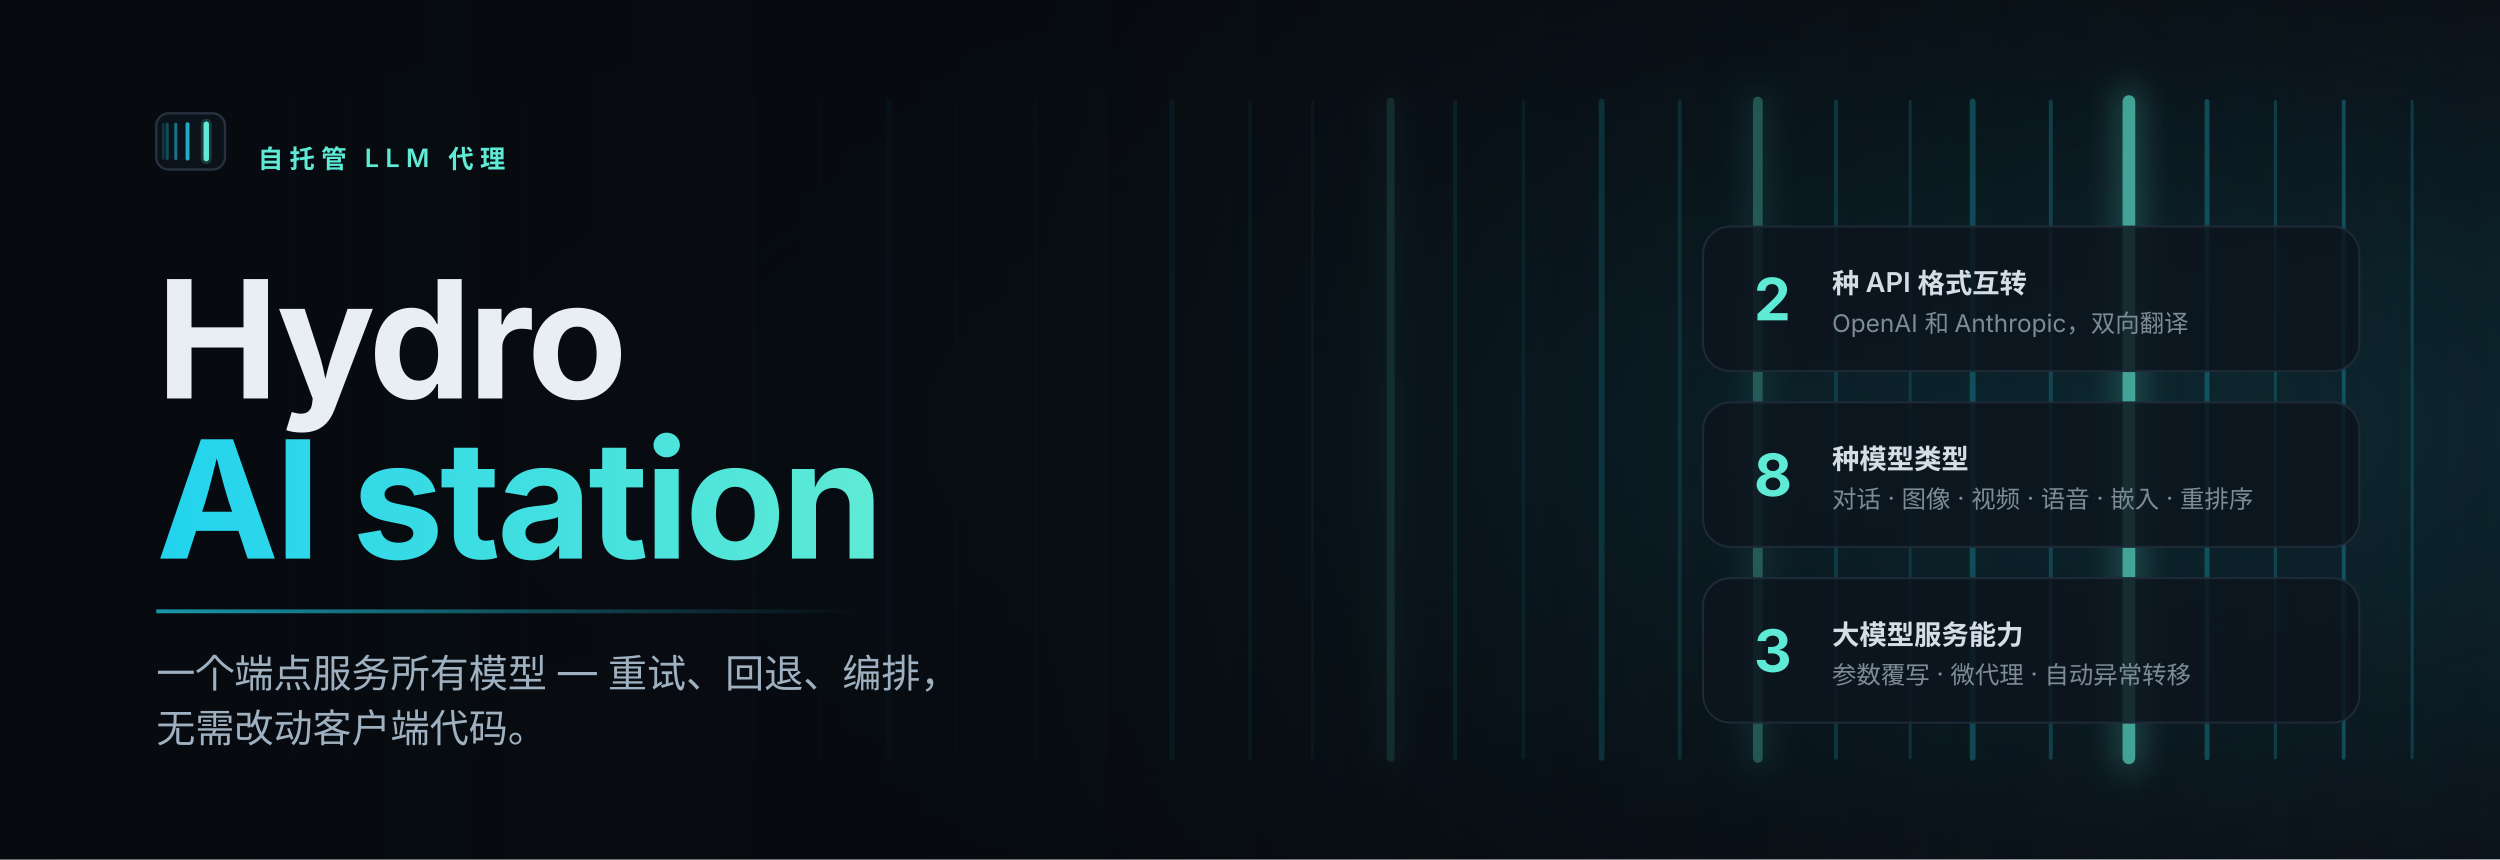
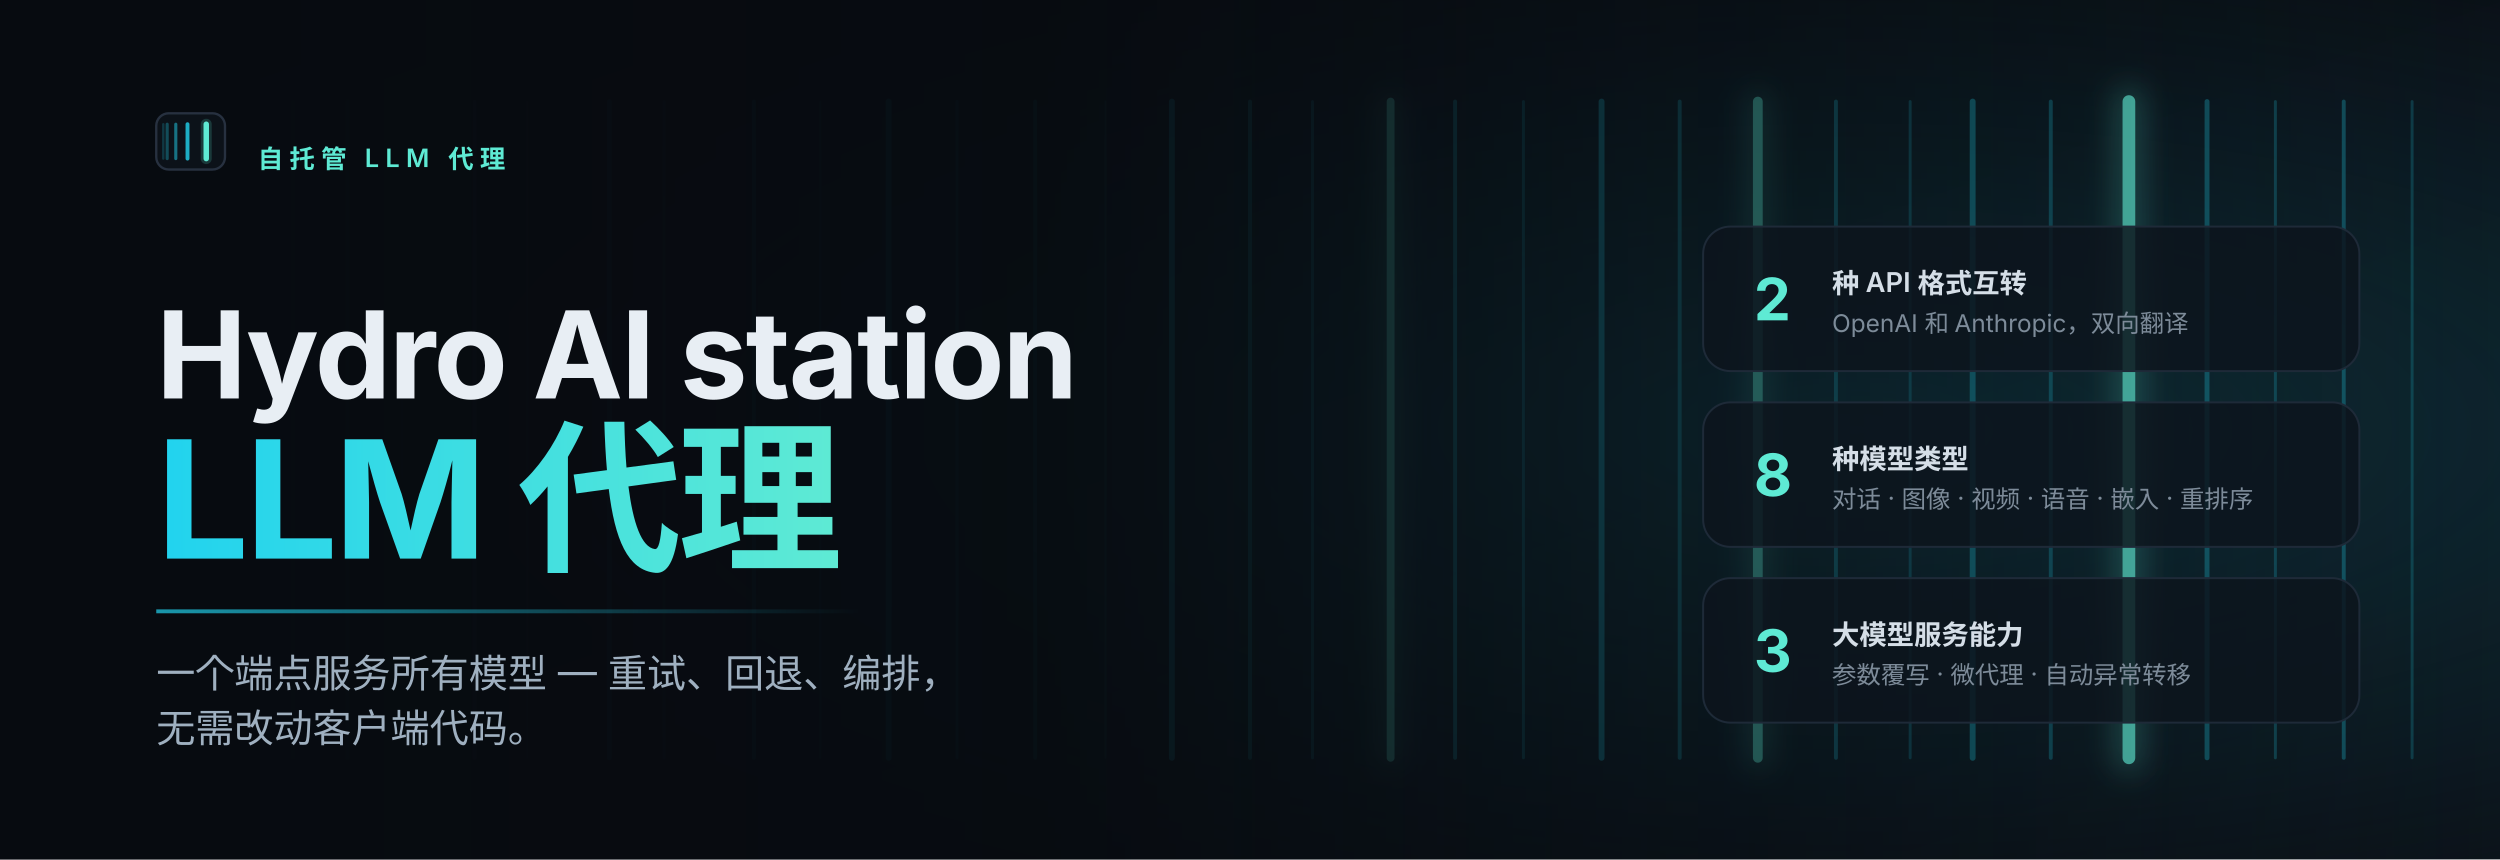
<svg xmlns="http://www.w3.org/2000/svg" viewBox="0 0 1280 440" width="1280" height="440" role="img" aria-label="Hydro AI station — 自托管 LLM 代理，同时支持 OpenAI 和 Anthropic 协议格式">
  <defs>
    <linearGradient id="bg" x1="0" y1="0" x2="1" y2="1">
      <stop offset="0" stop-color="#080c12" />
      <stop offset="1" stop-color="#0b1017" />
    </linearGradient>
    <linearGradient id="wordmark" x1="0" y1="0" x2="1" y2="0">
      <stop offset="0" stop-color="#22d3ee" />
      <stop offset="1" stop-color="#5eead4" />
    </linearGradient>
    <linearGradient id="fade" x1="0" y1="0" x2="1" y2="0">
      <stop offset="0" stop-color="#070b10" stop-opacity="1" />
      <stop offset="0.42" stop-color="#070b10" stop-opacity="0.9" />
      <stop offset="1" stop-color="#070b10" stop-opacity="0" />
    </linearGradient>
    <linearGradient id="rule" x1="0" y1="0" x2="1" y2="0">
      <stop offset="0" stop-color="#22d3ee" stop-opacity="0.7" />
      <stop offset="1" stop-color="#22d3ee" stop-opacity="0" />
    </linearGradient>
    <radialGradient id="glow" cx="0.74" cy="0.5" r="0.6">
      <stop offset="0" stop-color="#22d3ee" stop-opacity="0.18" />
      <stop offset="1" stop-color="#22d3ee" stop-opacity="0" />
    </radialGradient>
    <filter id="soft" x="-50%" y="-20%" width="200%" height="140%">
      <feGaussianBlur stdDeviation="7" />
    </filter>
  </defs>
  <rect width="1280" height="440" fill="url(#bg)" />
  <rect width="1280" height="440" fill="url(#glow)" />
  <g stroke-linecap="round" stroke="#22d3ee">
    <g filter="url(#soft)" stroke="#5eead4">
      <line x1="712" y1="52" x2="712" y2="388" stroke-width="9" stroke-opacity="0.16" />
      <line x1="900" y1="52" x2="900" y2="388" stroke-width="12" stroke-opacity="0.20" />
      <line x1="1090" y1="52" x2="1090" y2="388" stroke-width="16" stroke-opacity="0.26" />
    </g>
    <line x1="150" y1="52" x2="150" y2="388" stroke-width="1.5" stroke-opacity="0.10" />
    <line x1="178" y1="52" x2="178" y2="388" stroke-width="2" stroke-opacity="0.12" />
    <line x1="206" y1="52" x2="206" y2="388" stroke-width="1.5" stroke-opacity="0.08" />
    <line x1="243" y1="52" x2="243" y2="388" stroke-width="2" stroke-opacity="0.16" />
    <line x1="270" y1="52" x2="270" y2="388" stroke-width="1" stroke-opacity="0.10" />
    <line x1="312" y1="52" x2="312" y2="388" stroke-width="2.5" stroke-opacity="0.20" />
    <line x1="340" y1="52" x2="340" y2="388" stroke-width="1.5" stroke-opacity="0.12" />
    <line x1="386" y1="52" x2="386" y2="388" stroke-width="2" stroke-opacity="0.22" />
    <line x1="420" y1="52" x2="420" y2="388" stroke-width="1" stroke-opacity="0.12" />
    <line x1="455" y1="52" x2="455" y2="388" stroke-width="3" stroke-opacity="0.26" />
    <line x1="490" y1="52" x2="490" y2="388" stroke-width="1.5" stroke-opacity="0.16" />
    <line x1="530" y1="52" x2="530" y2="388" stroke-width="2" stroke-opacity="0.20" />
    <line x1="566" y1="52" x2="566" y2="388" stroke-width="1" stroke-opacity="0.12" />
    <line x1="600" y1="52" x2="600" y2="388" stroke-width="3" stroke-opacity="0.32" />
    <line x1="640" y1="52" x2="640" y2="388" stroke-width="2" stroke-opacity="0.22" />
    <line x1="672" y1="52" x2="672" y2="388" stroke-width="1.5" stroke-opacity="0.18" />
    <line x1="712" y1="52" x2="712" y2="388" stroke-width="4" stroke-opacity="0.40" stroke="#5eead4" />
    <line x1="745" y1="52" x2="745" y2="388" stroke-width="2" stroke-opacity="0.26" />
    <line x1="780" y1="52" x2="780" y2="388" stroke-width="1.5" stroke-opacity="0.20" />
    <line x1="820" y1="52" x2="820" y2="388" stroke-width="3" stroke-opacity="0.36" />
    <line x1="860" y1="52" x2="860" y2="388" stroke-width="2" stroke-opacity="0.28" />
    <line x1="900" y1="52" x2="900" y2="388" stroke-width="5" stroke-opacity="0.55" stroke="#5eead4" />
    <line x1="940" y1="52" x2="940" y2="388" stroke-width="2" stroke-opacity="0.30" />
    <line x1="978" y1="52" x2="978" y2="388" stroke-width="1.5" stroke-opacity="0.24" />
    <line x1="1010" y1="52" x2="1010" y2="388" stroke-width="3" stroke-opacity="0.40" />
    <line x1="1050" y1="52" x2="1050" y2="388" stroke-width="2" stroke-opacity="0.30" />
    <line x1="1090" y1="52" x2="1090" y2="388" stroke-width="6.5" stroke-opacity="0.85" stroke="#5eead4" />
    <line x1="1130" y1="52" x2="1130" y2="388" stroke-width="2.5" stroke-opacity="0.34" />
    <line x1="1165" y1="52" x2="1165" y2="388" stroke-width="1.5" stroke-opacity="0.24" />
    <line x1="1200" y1="52" x2="1200" y2="388" stroke-width="2" stroke-opacity="0.30" />
    <line x1="1235" y1="52" x2="1235" y2="388" stroke-width="1.5" stroke-opacity="0.20" />
  </g>
  <rect width="1280" height="440" fill="url(#fade)" />
  <g font-family="'Segoe UI', 'Microsoft YaHei', 'PingFang SC', Inter, system-ui, -apple-system, Helvetica, Arial, sans-serif">
    <g transform="translate(80 58) scale(0.8)">
      <rect x="0" y="0" width="44" height="36" rx="8" fill="#0c1219" stroke="#273140" stroke-width="1.5" />
      <g stroke-linecap="round" stroke="#22d3ee">
        <line x1="4.5" y1="7" x2="4.5" y2="29" stroke-width="1.5" stroke-opacity="0.2" />
        <line x1="7" y1="7" x2="7" y2="29" stroke-width="2" stroke-opacity="0.3" />
        <line x1="12.5" y1="7" x2="12.5" y2="29" stroke-width="2" stroke-opacity="0.5" />
        <line x1="20" y1="7" x2="20" y2="29" stroke-width="2.5" stroke-opacity="0.8" />
        <line x1="32" y1="7" x2="32" y2="29" stroke-width="7" stroke-opacity="0.18" stroke="#5eead4" />
        <line x1="32" y1="7" x2="32" y2="29" stroke-width="3.5" stroke="#5eead4" />
      </g>
    </g>
    <text x="132" y="86" font-size="13" font-weight="600" letter-spacing="3.2" fill="#5eead4">自托管 LLM 代理</text>
-     <text x="80" y="204" font-size="84" font-weight="700" letter-spacing="-2" fill="#e8eef4">Hydro</text>
-     <text x="80" y="286" font-size="84" font-weight="700" letter-spacing="-2" fill="url(#wordmark)">AI station</text>
+     <text x="80" y="204" font-size="62" font-weight="700" letter-spacing="-1" fill="#e8eef4">Hydro AI station</text>
+     <text x="80" y="286" font-size="84" font-weight="700" letter-spacing="-2" fill="url(#wordmark)">LLM 代理</text>
    <rect x="80" y="312" width="360" height="2" fill="url(#rule)" />
    <text x="80" y="352" font-size="20" fill="#9fb0c0">一个端点服务所有模型 — 重试、回退、编排，</text>
    <text x="80" y="380" font-size="20" fill="#9fb0c0">无需改动客户端代码。</text>
    <g>
      <g transform="translate(872 116)">
        <rect width="336" height="74" rx="14" fill="#0d141d" fill-opacity="0.82" stroke="#1e2a38" />
        <text x="26" y="48" font-size="30" font-weight="700" fill="#5eead4">2</text>
        <text x="66" y="34" font-size="14" font-weight="600" fill="#d5dee7">种 API 格式互转</text>
        <text x="66" y="54" font-size="12.5" fill="#7d8b99">OpenAI 和 Anthropic，双向翻译</text>
      </g>
      <g transform="translate(872 206)">
        <rect width="336" height="74" rx="14" fill="#0d141d" fill-opacity="0.82" stroke="#1e2a38" />
        <text x="26" y="48" font-size="30" font-weight="700" fill="#5eead4">8</text>
        <text x="66" y="34" font-size="14" font-weight="600" fill="#d5dee7">种模型类型</text>
        <text x="66" y="54" font-size="12.5" fill="#7d8b99">对话 · 图像 · 视频 · 语音 · 嵌入 · 重排序</text>
      </g>
      <g transform="translate(872 296)">
        <rect width="336" height="74" rx="14" fill="#0d141d" fill-opacity="0.82" stroke="#1e2a38" />
        <text x="26" y="48" font-size="30" font-weight="700" fill="#5eead4">3</text>
        <text x="66" y="34" font-size="14" font-weight="600" fill="#d5dee7">大模型服务能力</text>
        <text x="66" y="54" font-size="12.5" fill="#7d8b99">参数覆写 · 微代理 · 自动异常转移</text>
      </g>
    </g>
  </g>
</svg>
